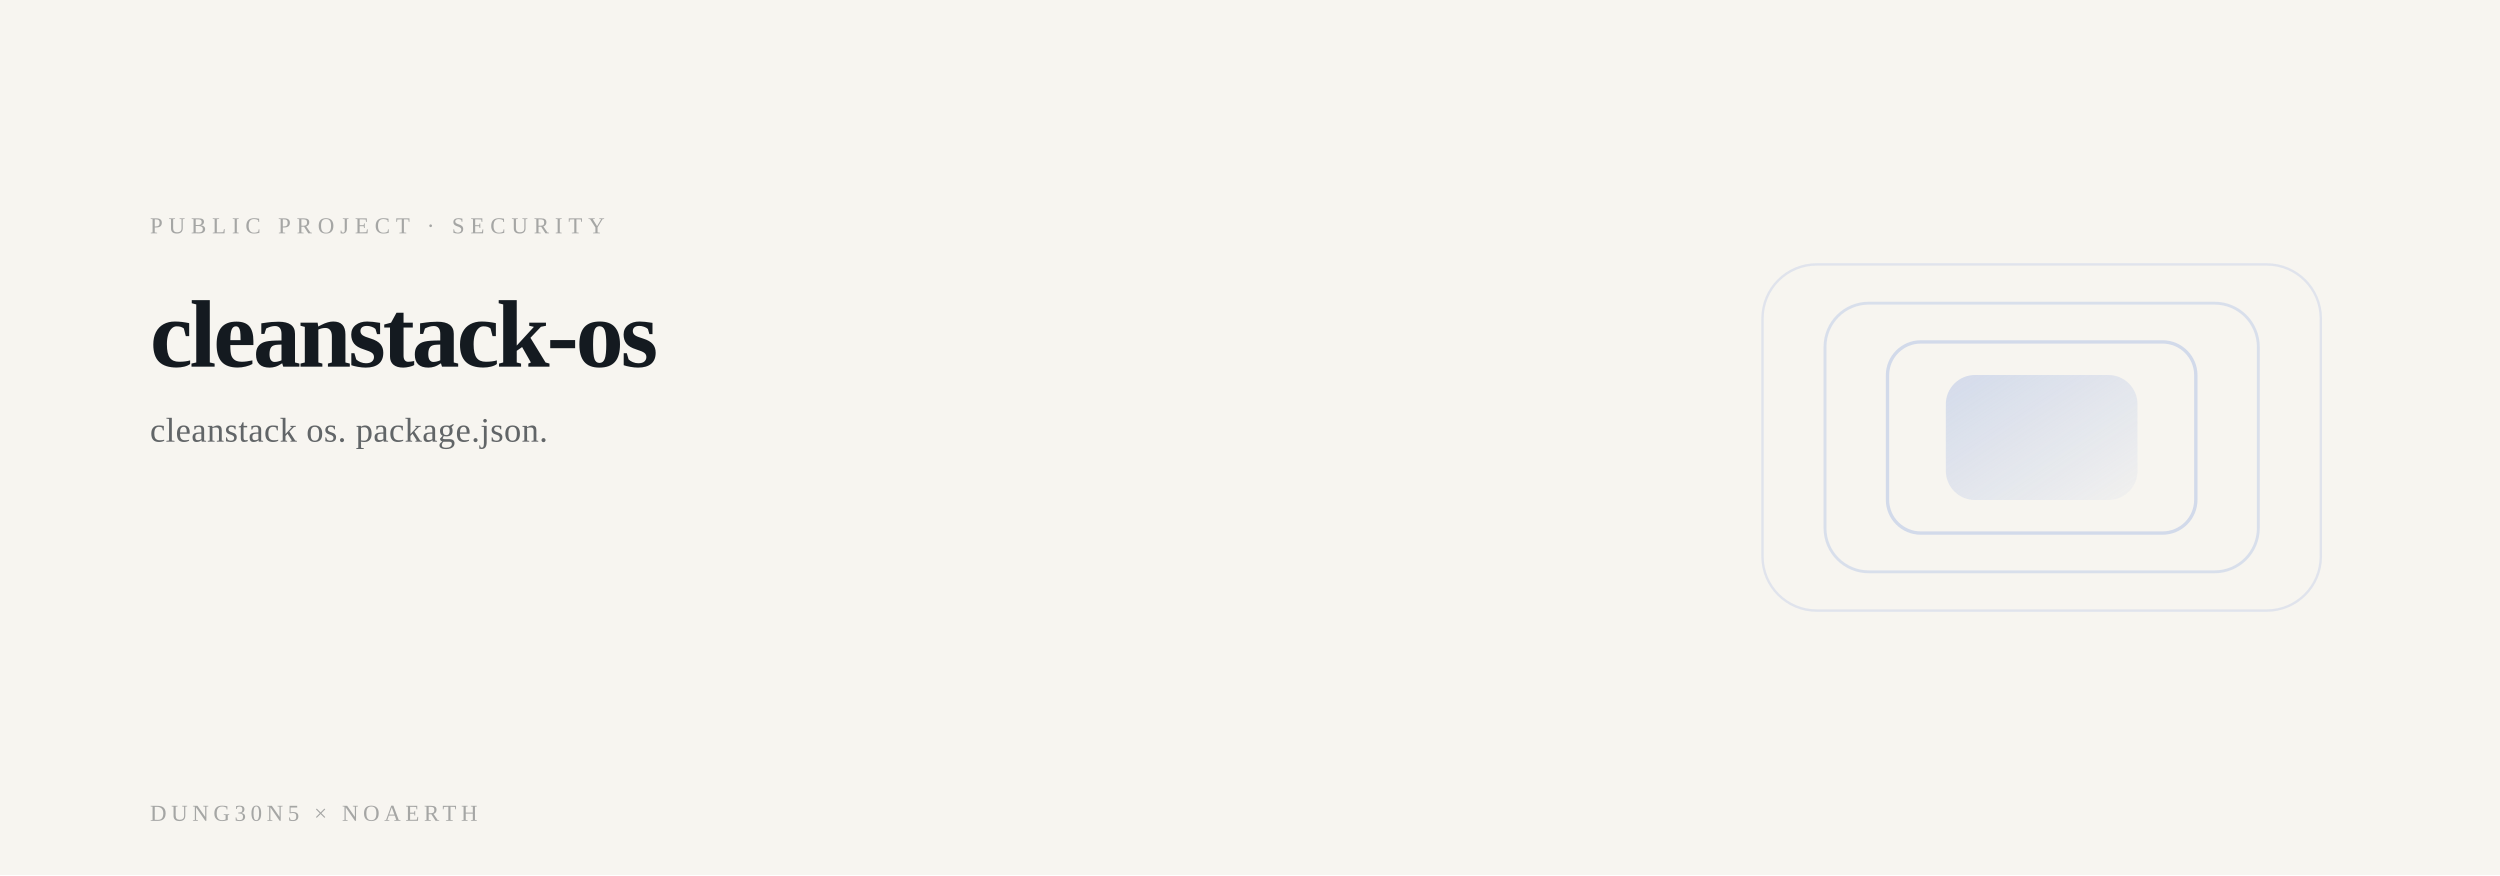
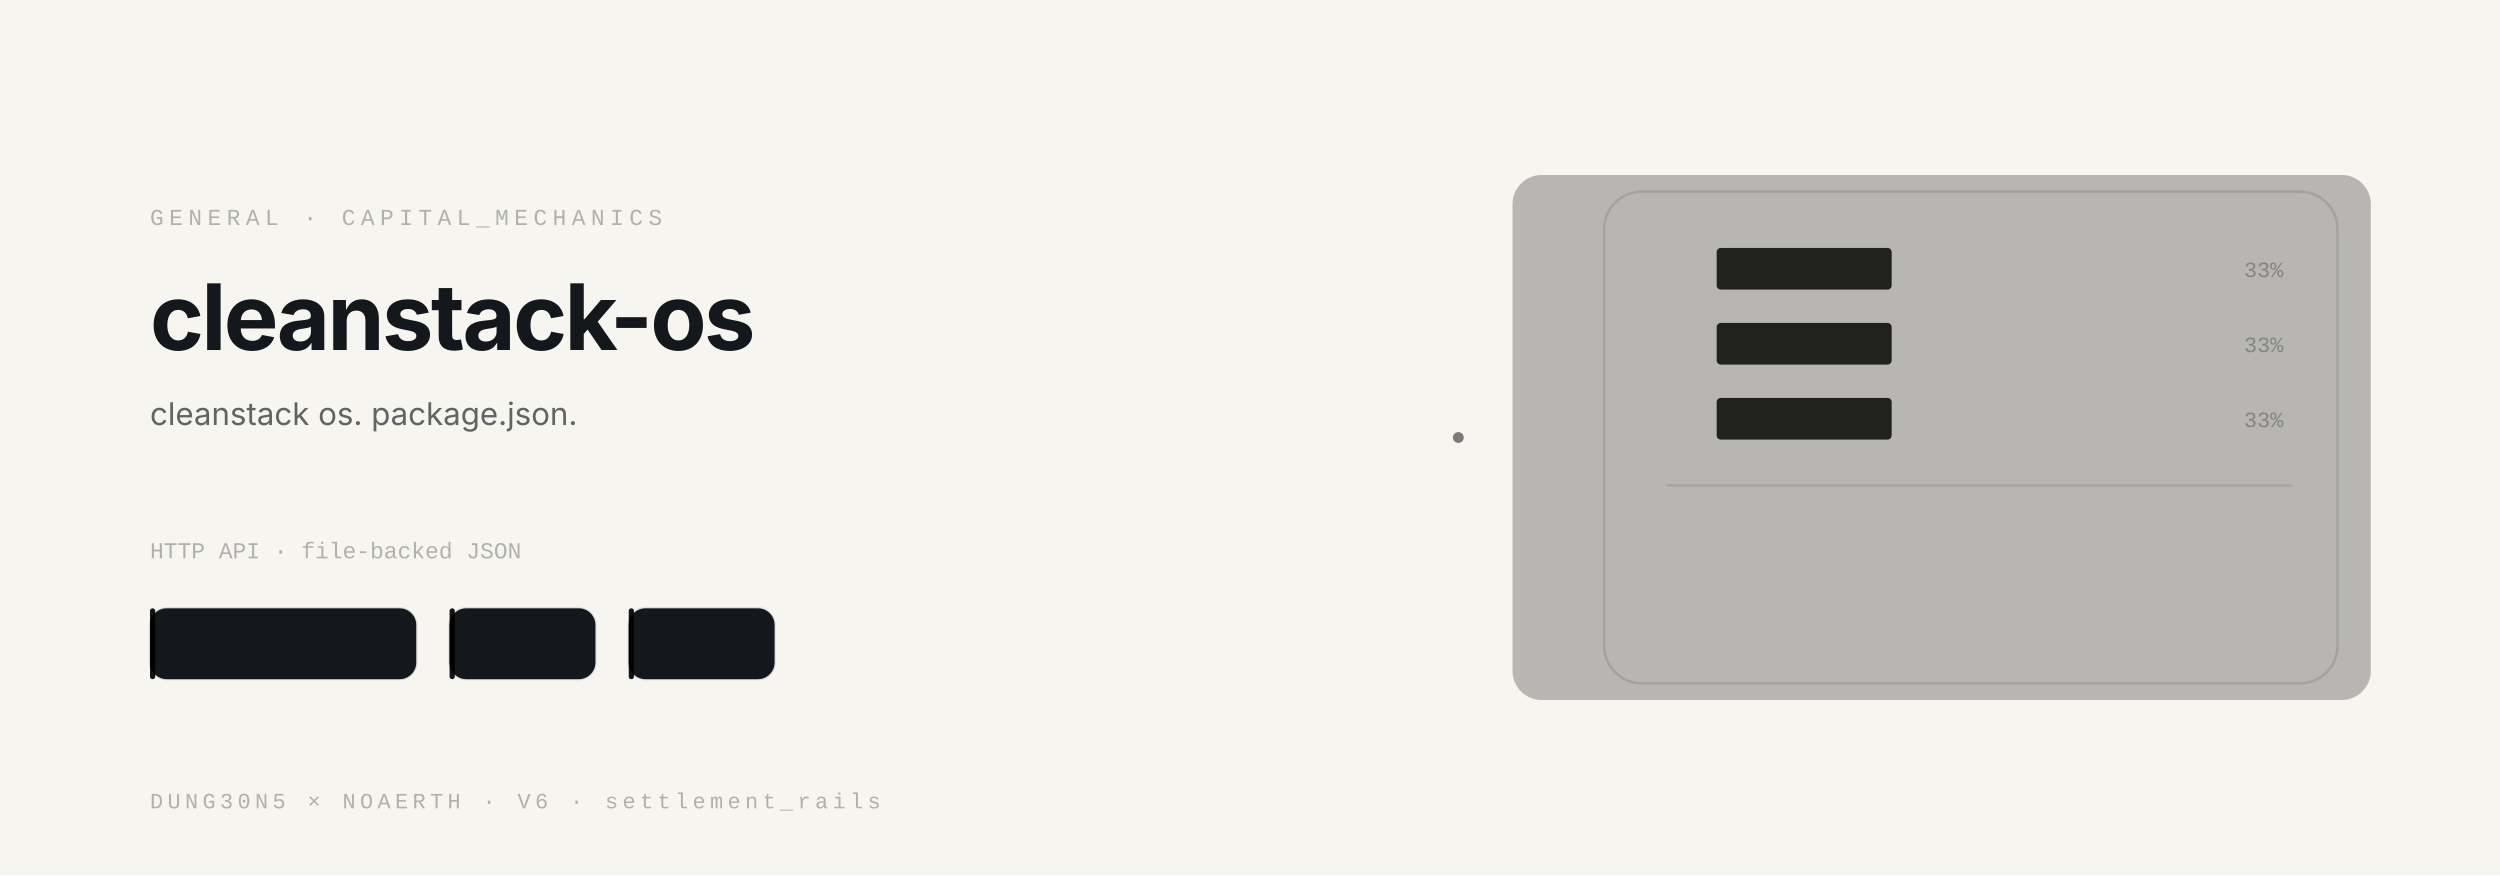
- <svg xmlns="http://www.w3.org/2000/svg" viewBox="0 0 1200 420" width="1200" height="420" role="img" aria-label="cleanstack-os: gated channels passing through a sealed boundary. Motion depicts records cross a trust boundary, get validated, and are held or rejected.">
-   <defs>
-     <linearGradient id="hero-cleanstack-os-light-a" x1="0" y1="0" x2="1" y2="1">
-       <stop offset="0" stop-color="#8fa8e0" stop-opacity="0.85" />
-       <stop offset="1" stop-color="#8fa8e0" stop-opacity="0.15" />
-     </linearGradient>
-   </defs>
+ <svg xmlns="http://www.w3.org/2000/svg" viewBox="0 0 1200 420" width="1200" height="420" role="img" aria-label="cleanstack-os: value enters, allocates across positions, and settles">
  <rect width="1200" height="420" fill="#f7f5f0" />
-   <rect x="906" y="164.12" width="148" height="91.76" rx="16" fill="none" stroke="#8fa8e0" stroke-width="1.60" opacity="0.36" />
-   <rect x="876" y="145.52" width="208" height="128.96" rx="21" fill="none" stroke="#8fa8e0" stroke-width="1.38" opacity="0.29" />
-   <rect x="846" y="126.92" width="268" height="166.16" rx="26" fill="none" stroke="#8fa8e0" stroke-width="1.16" opacity="0.23" />
-   <rect x="934" y="180" width="92" height="60" rx="14" fill="url(#hero-cleanstack-os-light-a)" opacity="0.40" />
-   <text x="72" y="112" fill="#141a205c" font-size="11" letter-spacing="2.8">PUBLIC PROJECT · SECURITY</text>
-   <text x="72" y="176" fill="#141a20" font-size="46" font-weight="660" letter-spacing="-1.4">cleanstack-os</text>
-   <text x="72" y="212" fill="#141a20a8" font-size="16.5" letter-spacing="0.2">cleanstack os. package.json.</text>
-   <rect x="72" y="266" width="106" height="40" rx="9" fill="#141a20" fill-opacity="0.05" stroke="#f4efe424" stroke-width="1.1" opacity="0">
-     <animate attributeName="opacity" from="0" to="1" dur="0.5s" begin="0.50s" fill="freeze" />
-   </rect>
-   <rect x="72" y="266" width="2.5" height="40" rx="1.2" fill="#8fa8e0" opacity="0">
-     <animate attributeName="opacity" from="0" to="0.9" dur="0.5s" begin="0.50s" fill="freeze" />
-   </rect>
-   <text x="125" y="291" fill="#141a20" font-size="11.5" text-anchor="middle" font-family="ui-monospace,SFMono-Regular,Menlo,monospace" opacity="0">request<animate attributeName="opacity" from="0" to="1" dur="0.5s" begin="0.65s" fill="freeze" />
-   </text>
-   <rect x="194" y="266" width="106" height="40" rx="9" fill="#141a20" fill-opacity="0.05" stroke="#f4efe424" stroke-width="1.1" opacity="0">
-     <animate attributeName="opacity" from="0" to="1" dur="0.5s" begin="1.00s" fill="freeze" />
-   </rect>
-   <rect x="194" y="266" width="2.5" height="40" rx="1.2" fill="#8fa8e0" opacity="0">
-     <animate attributeName="opacity" from="0" to="0.9" dur="0.5s" begin="1.00s" fill="freeze" />
-   </rect>
-   <text x="247" y="291" fill="#141a20" font-size="11.5" text-anchor="middle" font-family="ui-monospace,SFMono-Regular,Menlo,monospace" opacity="0">authenticate<animate attributeName="opacity" from="0" to="1" dur="0.5s" begin="1.15s" fill="freeze" />
-   </text>
-   <rect x="316" y="266" width="106" height="40" rx="9" fill="#141a20" fill-opacity="0.05" stroke="#f4efe424" stroke-width="1.1" opacity="0">
-     <animate attributeName="opacity" from="0" to="1" dur="0.5s" begin="1.50s" fill="freeze" />
-   </rect>
-   <rect x="316" y="266" width="2.5" height="40" rx="1.2" fill="#8fa8e0" opacity="0">
-     <animate attributeName="opacity" from="0" to="0.9" dur="0.5s" begin="1.50s" fill="freeze" />
-   </rect>
-   <text x="369" y="291" fill="#141a20" font-size="11.5" text-anchor="middle" font-family="ui-monospace,SFMono-Regular,Menlo,monospace" opacity="0">authorise<animate attributeName="opacity" from="0" to="1" dur="0.5s" begin="1.65s" fill="freeze" />
-   </text>
-   <rect x="438" y="266" width="106" height="40" rx="9" fill="#141a20" fill-opacity="0.05" stroke="#f4efe424" stroke-width="1.1" opacity="0">
-     <animate attributeName="opacity" from="0" to="1" dur="0.5s" begin="2.00s" fill="freeze" />
-   </rect>
-   <rect x="438" y="266" width="2.5" height="40" rx="1.2" fill="#e7c27a" opacity="0">
-     <animate attributeName="opacity" from="0" to="0.9" dur="0.5s" begin="2.00s" fill="freeze" />
-   </rect>
-   <text x="491" y="291" fill="#141a20" font-size="11.5" text-anchor="middle" font-family="ui-monospace,SFMono-Regular,Menlo,monospace" opacity="0">record<animate attributeName="opacity" from="0" to="1" dur="0.5s" begin="2.15s" fill="freeze" />
-   </text>
-   <rect x="560" y="266" width="106" height="40" rx="9" fill="#141a20" fill-opacity="0.05" stroke="#f4efe424" stroke-width="1.1" opacity="0">
-     <animate attributeName="opacity" from="0" to="1" dur="0.5s" begin="2.50s" fill="freeze" />
-   </rect>
-   <rect x="560" y="266" width="2.5" height="40" rx="1.2" fill="#e0796b" opacity="0">
-     <animate attributeName="opacity" from="0" to="0.9" dur="0.5s" begin="2.50s" fill="freeze" />
-   </rect>
-   <text x="613" y="291" fill="#141a20" font-size="11.5" text-anchor="middle" font-family="ui-monospace,SFMono-Regular,Menlo,monospace" opacity="0">reject<animate attributeName="opacity" from="0" to="1" dur="0.5s" begin="2.65s" fill="freeze" />
-   </text>
-   <text x="72" y="394" fill="#141a205c" font-size="11" letter-spacing="2.2">DUNG30N5 × NOAERTH</text>
+   <text x="72" y="108" font-family="ui-monospace, SFMono-Regular, Menlo, Monaco, Consolas, 'Liberation Mono', monospace" font-size="11" letter-spacing="2.6" fill="#14171c4f">GENERAL · CAPITAL_MECHANICS</text>
+   <text x="72" y="168" font-family="-apple-system, BlinkMacSystemFont, 'Segoe UI', Inter, Helvetica, Arial, sans-serif" font-size="44" font-weight="660" letter-spacing="-1.2" fill="#14171c">cleanstack-os</text>
+   <text x="72" y="204" font-family="-apple-system, BlinkMacSystemFont, 'Segoe UI', Inter, Helvetica, Arial, sans-serif" font-size="15" fill="#14171ca8">cleanstack os. package.json.</text>
+   <text x="72" y="268" font-family="ui-monospace, SFMono-Regular, Menlo, Monaco, Consolas, 'Liberation Mono', monospace" font-size="11" fill="#14171c4f">HTTP API · file-backed JSON</text>
+   <rect x="72.0" y="292.0" width="127.8" height="34.0" rx="8" fill="#14171c" stroke="#14171c1f" stroke-width="1.1" />
+   <rect x="72.0" y="292.0" width="2.5" height="34.0" rx="1.2" fill="amber" opacity="0.92" />
+   <text x="135.9" y="314" font-family="ui-monospace, SFMono-Regular, Menlo, Monaco, Consolas, 'Liberation Mono', monospace" font-size="11" fill="#14171c" fill-opacity="0.82" text-anchor="middle">admin/export-lea</text>
+   <rect x="215.8" y="292.0" width="70.0" height="34.0" rx="8" fill="#14171c" stroke="#14171c1f" stroke-width="1.1" />
+   <rect x="215.8" y="292.0" width="2.5" height="34.0" rx="1.2" fill="amber" opacity="0.92" />
+   <text x="250.8" y="314" font-family="ui-monospace, SFMono-Regular, Menlo, Monaco, Consolas, 'Liberation Mono', monospace" font-size="11" fill="#14171c" fill-opacity="0.82" text-anchor="middle">checkout</text>
+   <rect x="301.8" y="292.0" width="70.0" height="34.0" rx="8" fill="#14171c" stroke="#14171c1f" stroke-width="1.1" />
+   <rect x="301.8" y="292.0" width="2.5" height="34.0" rx="1.2" fill="mint" opacity="0.92" />
+   <text x="336.8" y="314" font-family="ui-monospace, SFMono-Regular, Menlo, Monaco, Consolas, 'Liberation Mono', monospace" font-size="11" fill="#14171c" fill-opacity="0.82" text-anchor="middle">waitlist</text>
+   <rect x="726.0" y="84.0" width="412.0" height="252.0" rx="14" fill="amber" fill-opacity="0.05" />
+   <line x1="740.0" y1="85.0" x2="1124.0" y2="85.0" stroke="amber" stroke-width="1.6" opacity="0.4" />
+   <rect x="738.0" y="316.0" width="382.0" height="20" rx="5" fill="none" stroke="amber" stroke-width="1.1" opacity="0.30" />
+   <rect x="754.0" y="286.0" width="362.0" height="20" rx="5" fill="none" stroke="amber" stroke-width="1.1" opacity="0.24" />
+   <rect x="770.0" y="256.0" width="342.0" height="20" rx="5" fill="none" stroke="amber" stroke-width="1.1" opacity="0.18" />
+   <rect x="786.0" y="226.0" width="322.0" height="20" rx="5" fill="none" stroke="amber" stroke-width="1.1" opacity="0.12" />
+   <rect x="726.0" y="84.0" width="412.0" height="252.0" rx="14" fill="#000" fill-opacity="0.22" />
+   <path d="M1095.0 293.0 h18 v18 h-18 z" fill="none" stroke="mint" stroke-width="1.4" opacity="0.6" />
+   <rect x="770" y="92" width="352" height="236" rx="18" fill="none" stroke="#14171c1f" stroke-width="1.2" />
+   <rect x="824.0" y="119.0" width="84.0" height="20.0" rx="2" fill="mint" opacity="0.82" />
+   <text x="1096" y="133" font-family="ui-monospace, SFMono-Regular, Menlo, Monaco, Consolas, 'Liberation Mono', monospace" font-size="10.5" fill="#14171c4f" text-anchor="end">33%</text>
+   <rect x="824.0" y="155.0" width="84.0" height="20.0" rx="2" fill="amber" opacity="0.82" />
+   <text x="1096" y="169" font-family="ui-monospace, SFMono-Regular, Menlo, Monaco, Consolas, 'Liberation Mono', monospace" font-size="10.5" fill="#14171c4f" text-anchor="end">33%</text>
+   <rect x="824.0" y="191.0" width="84.0" height="20.0" rx="2" fill="amber" opacity="0.82" />
+   <text x="1096" y="205" font-family="ui-monospace, SFMono-Regular, Menlo, Monaco, Consolas, 'Liberation Mono', monospace" font-size="10.5" fill="#14171c4f" text-anchor="end">33%</text>
+   <line x1="800" y1="233" x2="1100" y2="233" stroke="#14171c1f" stroke-width="1" />
+   <circle cx="700.0" cy="210.0" r="2.6" fill="amber" opacity="0.5" />
+   <text x="72" y="388" font-family="ui-monospace, SFMono-Regular, Menlo, Monaco, Consolas, 'Liberation Mono', monospace" font-size="10.5" letter-spacing="2.1" fill="#14171c4f">DUNG30N5 × NOAERTH · V6 · settlement_rails</text>
</svg>
